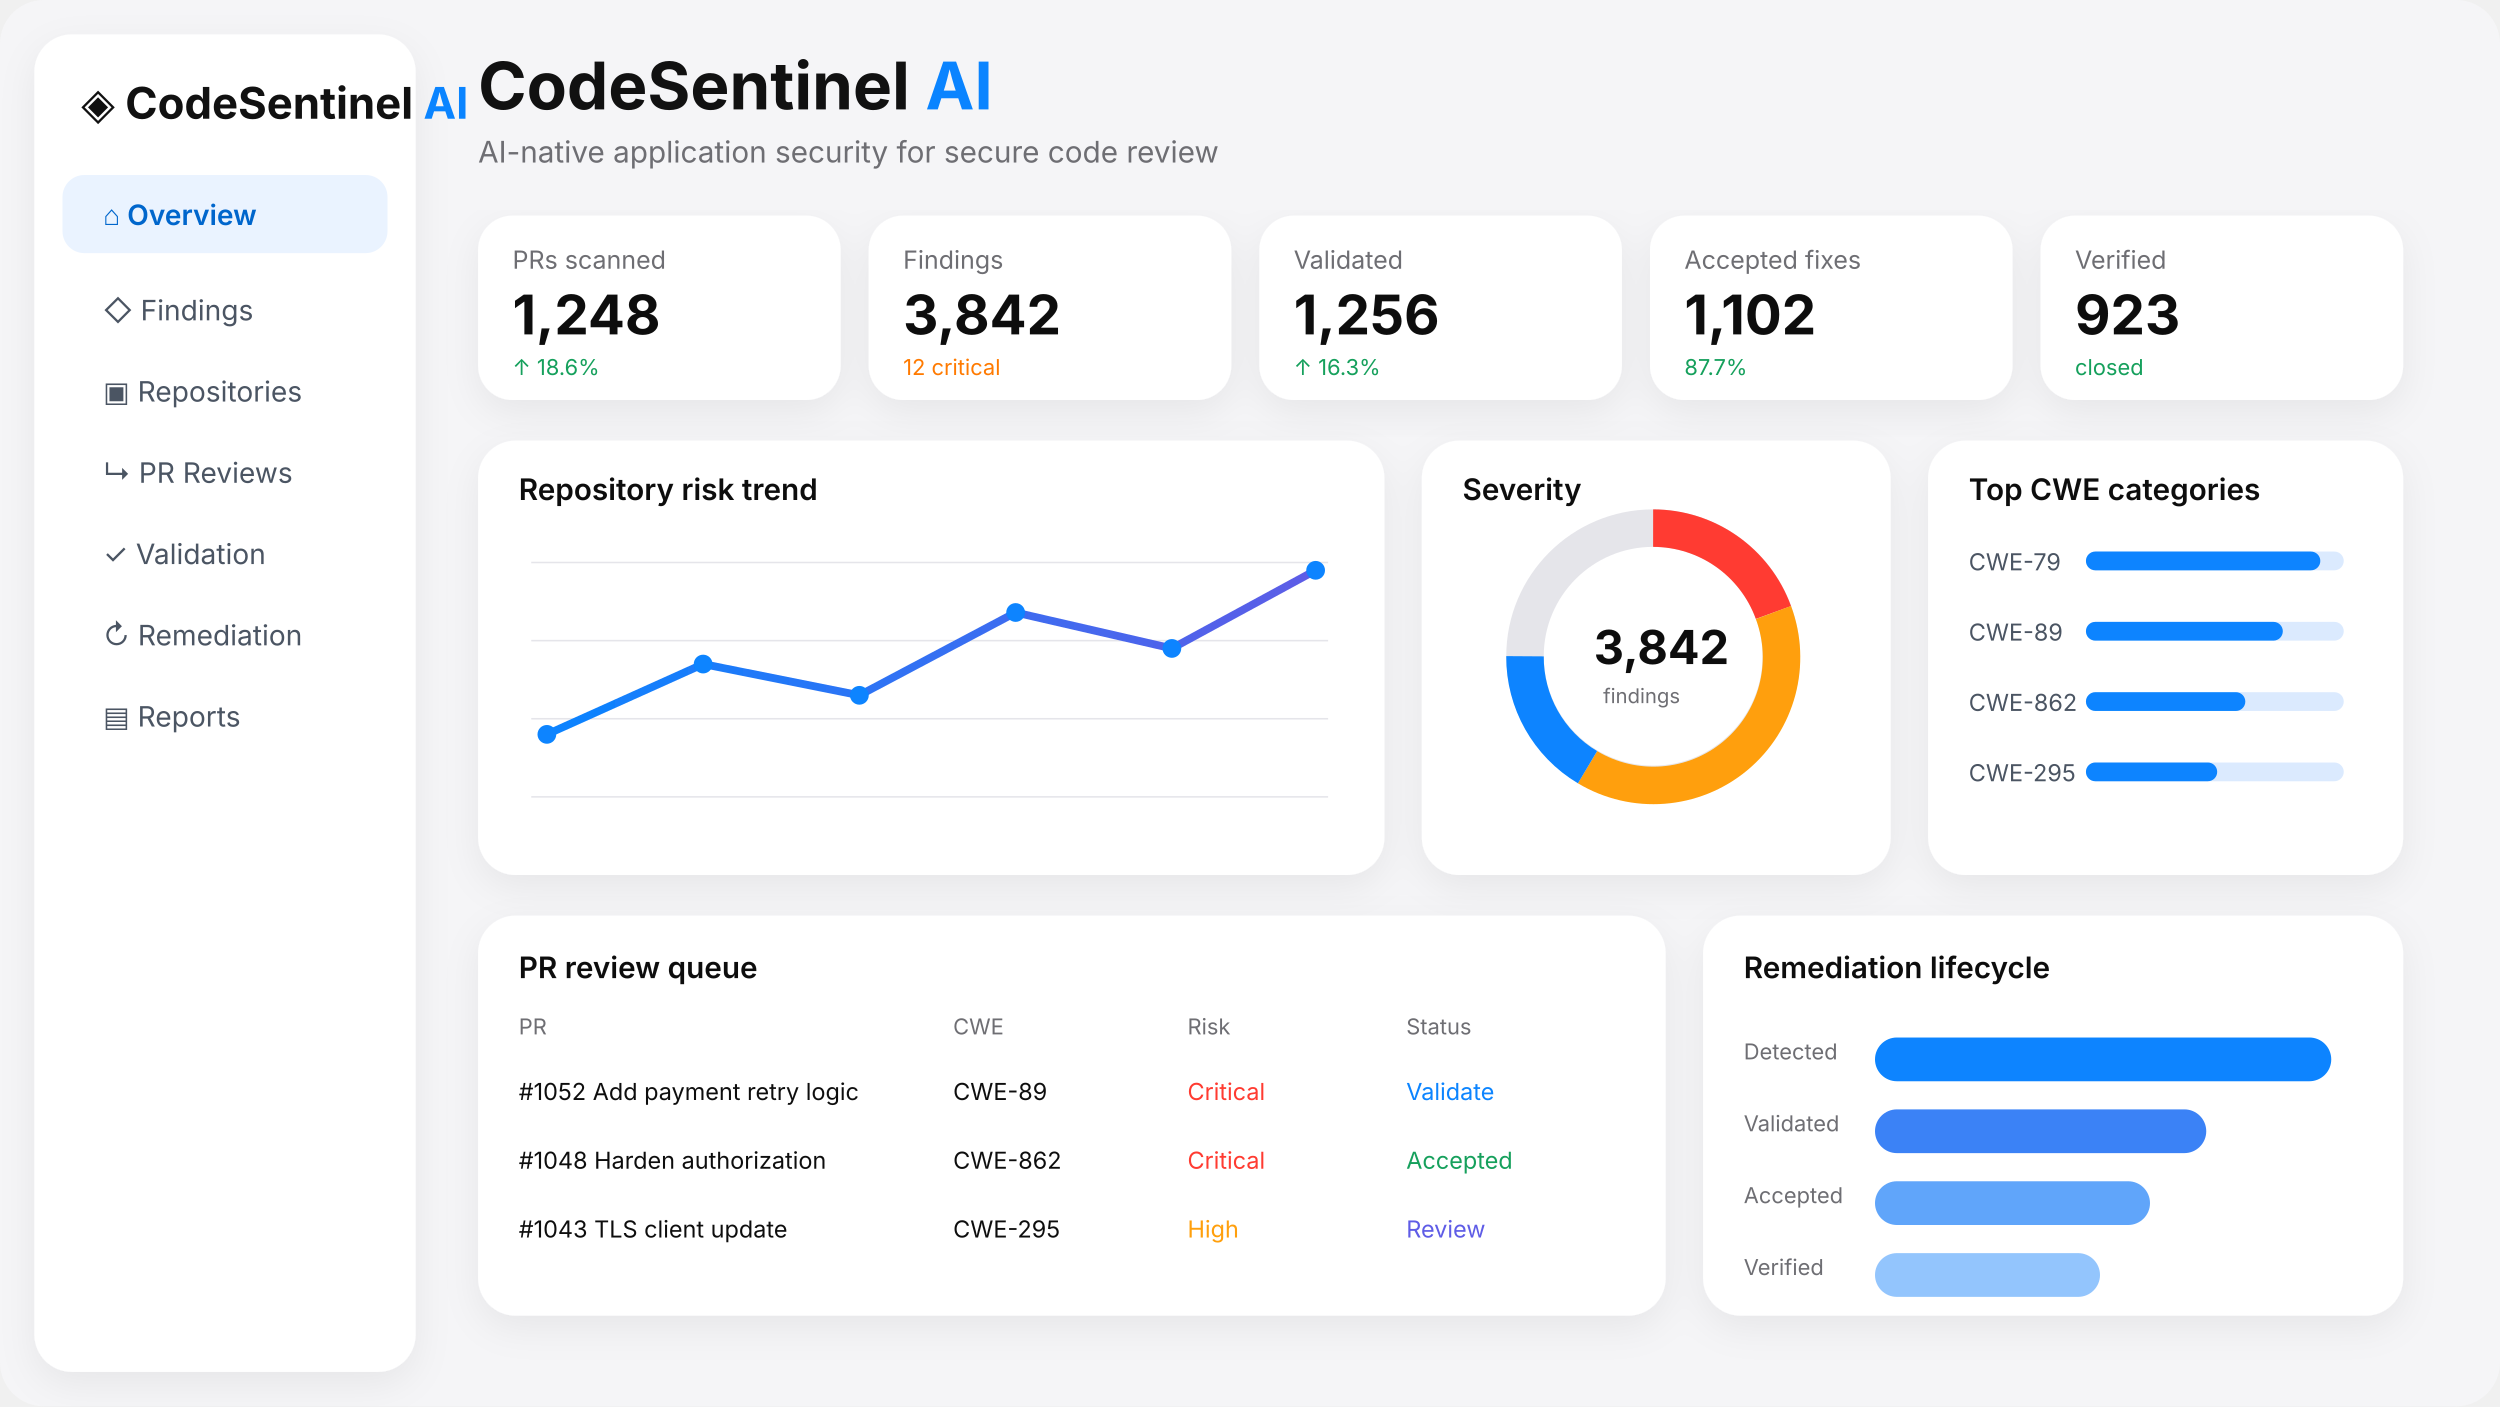
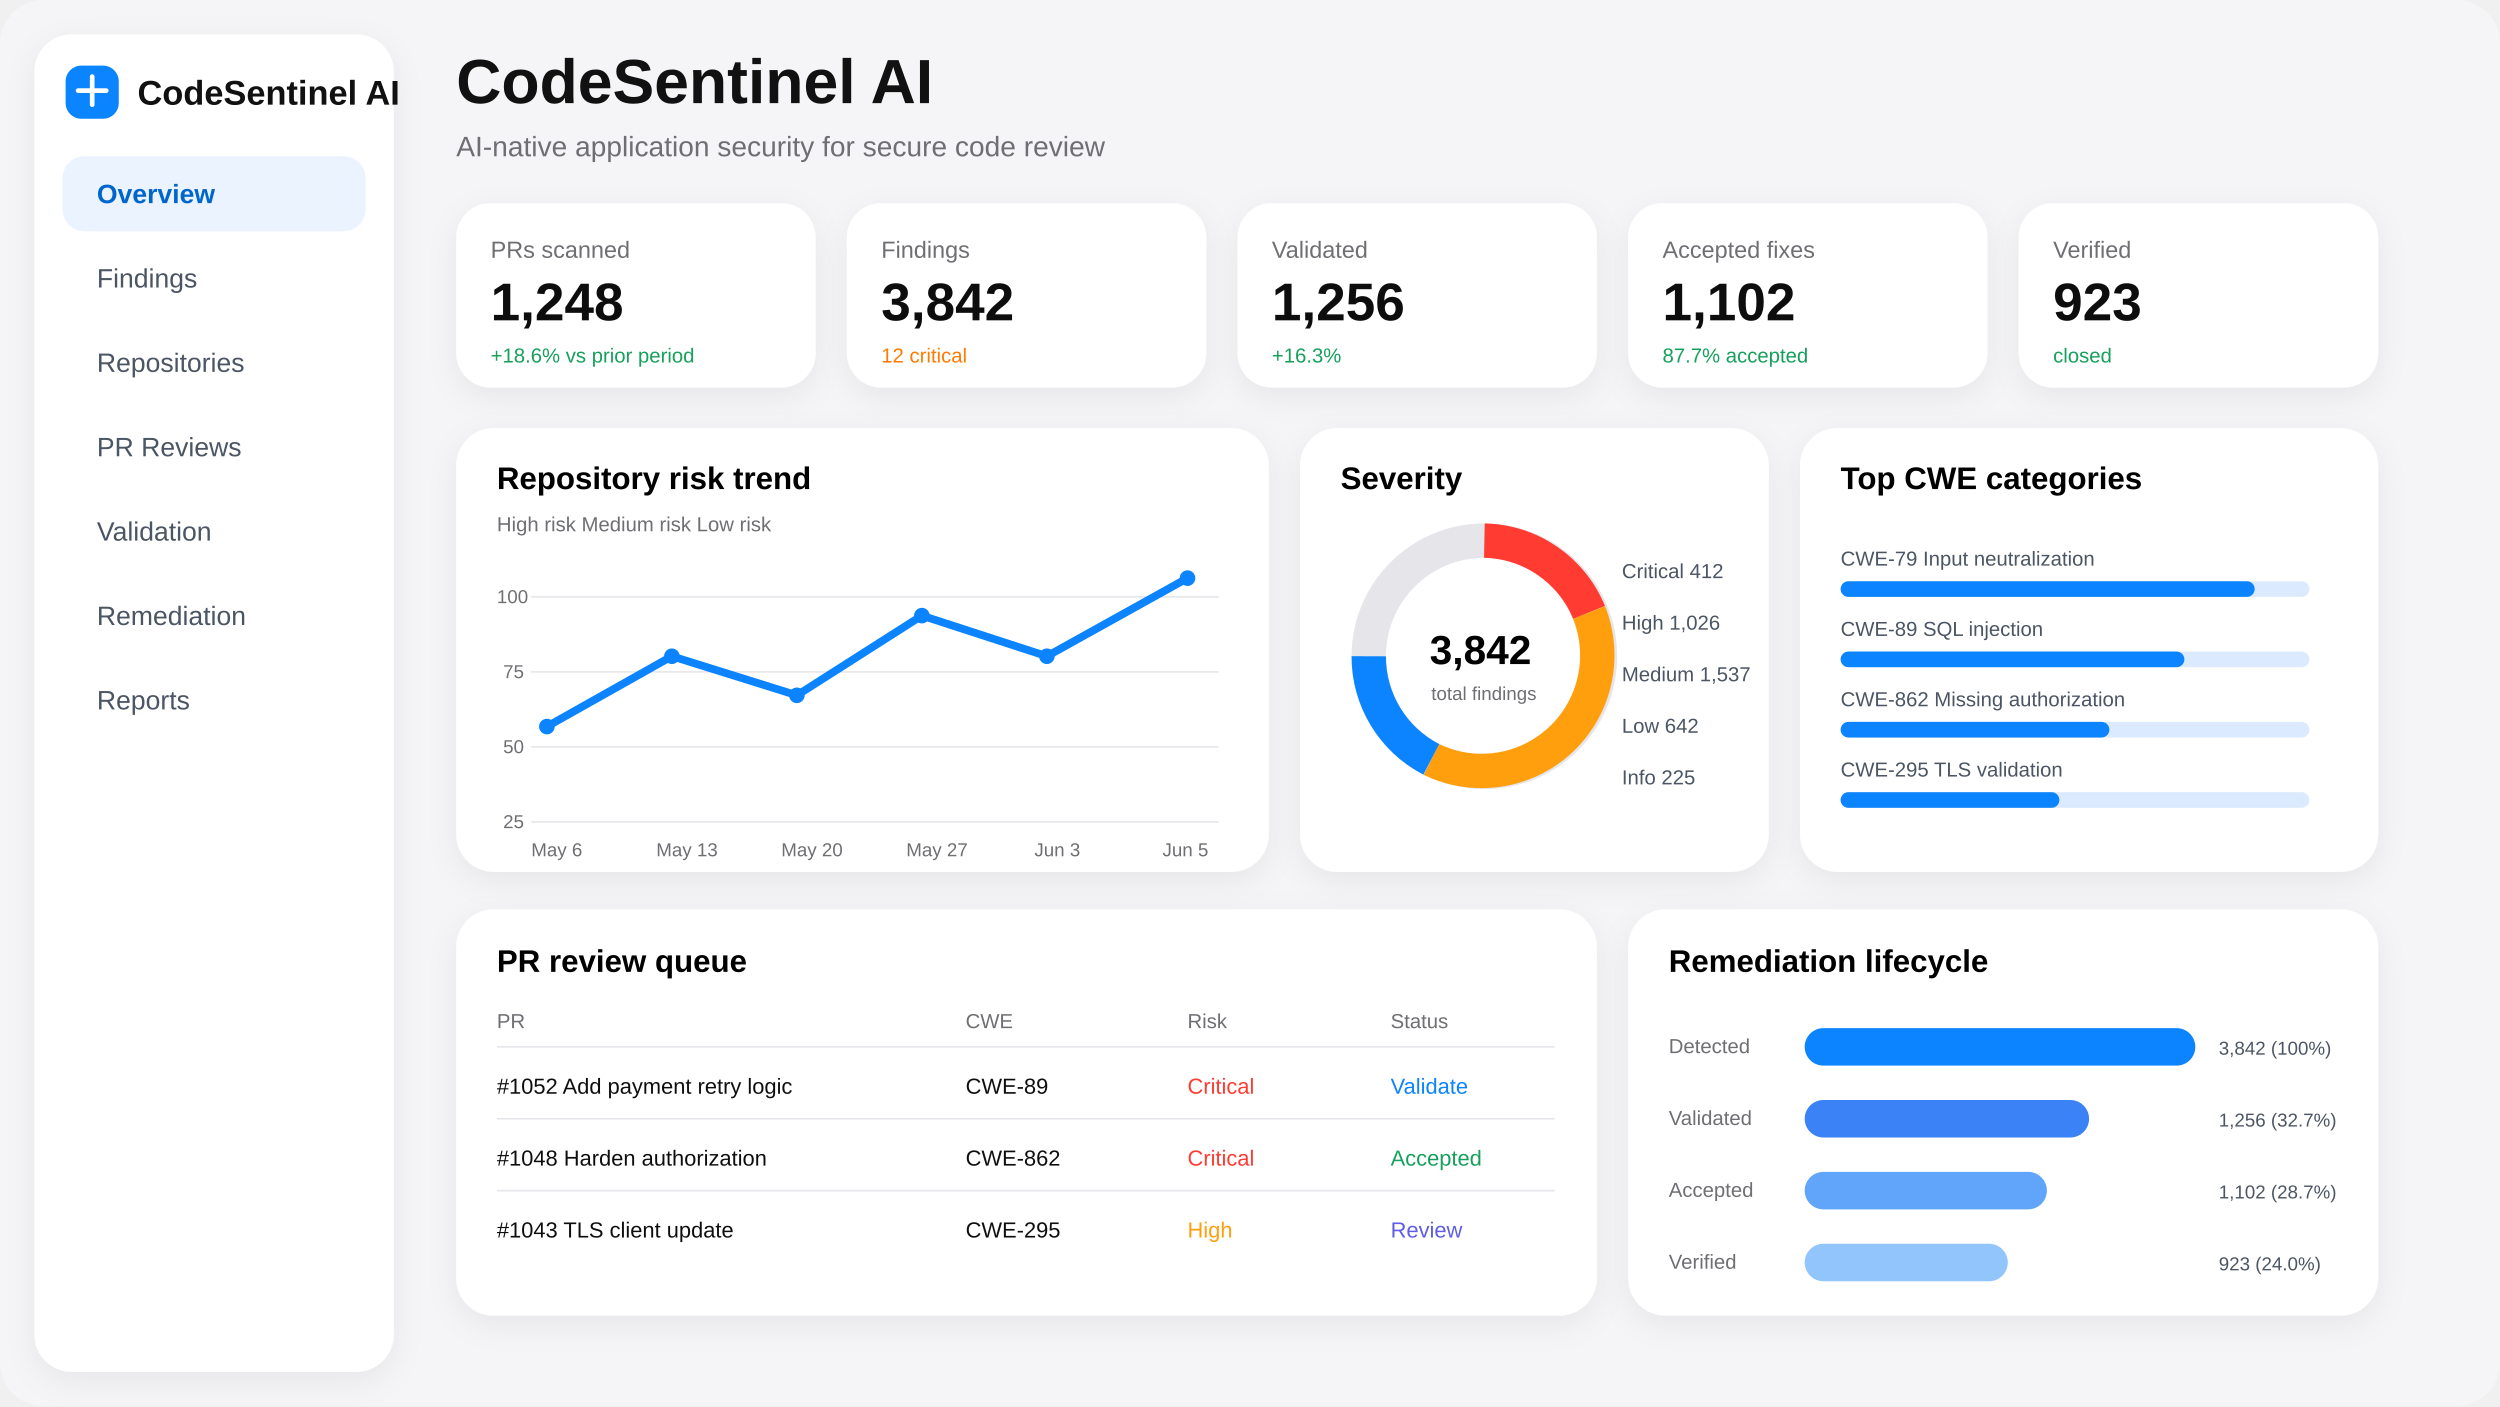
<svg xmlns="http://www.w3.org/2000/svg" width="1600" height="900" viewBox="0 0 1600 900">
  <defs>
-     <filter id="s" x="-10%" y="-10%" width="120%" height="130%">
-       <feDropShadow dx="0" dy="8" stdDeviation="12" flood-color="#000" flood-opacity=".06" />
+     <filter id="s" x="-20%" y="-20%" width="140%" height="160%">
+       <feDropShadow dx="0" dy="6" stdDeviation="10" flood-color="#000" flood-opacity=".06" />
    </filter>
-     <linearGradient id="g" x1="0" x2="1">
-       <stop stop-color="#0a84ff" />
-       <stop offset="1" stop-color="#5e5ce6" />
-     </linearGradient>
  </defs>
  <rect width="1600" height="900" rx="28" fill="#f5f5f7" />
-   <rect x="22" y="22" width="244" height="856" rx="24" fill="#fff" filter="url(#s)" />
-   <text x="52" y="76" font-family="Inter,Arial" font-size="28" font-weight="700" fill="#111">◈ CodeSentinel <tspan fill="#0a84ff">AI</tspan>
-   </text>
-   <g font-family="Inter,Arial" font-size="18" fill="#4b5563">
-     <rect x="40" y="112" width="208" height="50" rx="14" fill="#eaf3ff" />
-     <text x="66" y="144" fill="#0066cc" font-weight="600">⌂  Overview</text>
-     <text x="66" y="205">◇  Findings</text>
-     <text x="66" y="257">▣  Repositories</text>
-     <text x="66" y="309">↳  PR Reviews</text>
-     <text x="66" y="361">✓  Validation</text>
-     <text x="66" y="413">↻  Remediation</text>
-     <text x="66" y="465">▤  Reports</text>
+   <rect x="22" y="22" width="230" height="856" rx="24" fill="#fff" filter="url(#s)" />
+   <rect x="42" y="42" width="34" height="34" rx="10" fill="#0a84ff" />
+   <path d="M50 58h18M59 49v18" stroke="#fff" stroke-width="3" stroke-linecap="round" />
+   <text x="88" y="67" font-family="-apple-system,BlinkMacSystemFont,'Segoe UI',Arial,sans-serif" font-size="22" font-weight="700" fill="#111">CodeSentinel AI</text>
+   <text x="292" y="66" font-family="-apple-system,BlinkMacSystemFont,'Segoe UI',Arial,sans-serif" font-size="40" font-weight="700" fill="#111">CodeSentinel AI</text>
+   <text x="292" y="100" font-family="-apple-system,BlinkMacSystemFont,'Segoe UI',Arial,sans-serif" font-size="18" fill="#6e6e73">AI-native application security for secure code review</text>
+   <rect x="40" y="100" width="194" height="48" rx="14" fill="#eaf3ff" />
+   <text x="62" y="130" font-family="-apple-system,BlinkMacSystemFont,'Segoe UI',Arial,sans-serif" font-size="17" font-weight="600" fill="#0066cc">Overview</text>
+   <text x="62" y="184" font-family="-apple-system,BlinkMacSystemFont,'Segoe UI',Arial,sans-serif" font-size="17" fill="#4b5563">Findings</text>
+   <text x="62" y="238" font-family="-apple-system,BlinkMacSystemFont,'Segoe UI',Arial,sans-serif" font-size="17" fill="#4b5563">Repositories</text>
+   <text x="62" y="292" font-family="-apple-system,BlinkMacSystemFont,'Segoe UI',Arial,sans-serif" font-size="17" fill="#4b5563">PR Reviews</text>
+   <text x="62" y="346" font-family="-apple-system,BlinkMacSystemFont,'Segoe UI',Arial,sans-serif" font-size="17" fill="#4b5563">Validation</text>
+   <text x="62" y="400" font-family="-apple-system,BlinkMacSystemFont,'Segoe UI',Arial,sans-serif" font-size="17" fill="#4b5563">Remediation</text>
+   <text x="62" y="454" font-family="-apple-system,BlinkMacSystemFont,'Segoe UI',Arial,sans-serif" font-size="17" fill="#4b5563">Reports</text>
+   <g filter="url(#s)">
+     <rect x="292" y="130" width="230" height="118" rx="22" fill="#fff" />
+     <text x="314" y="165" font-family="-apple-system,BlinkMacSystemFont,'Segoe UI',Arial,sans-serif" font-size="15" fill="#6e6e73">PRs scanned</text>
+     <text x="314" y="205" font-family="-apple-system,BlinkMacSystemFont,'Segoe UI',Arial,sans-serif" font-size="34" font-weight="700" fill="#111">1,248</text>
+     <text x="314" y="232" font-family="-apple-system,BlinkMacSystemFont,'Segoe UI',Arial,sans-serif" font-size="13" fill="#15a05c">+18.6% vs prior period</text>
  </g>
-   <text x="306" y="70" font-family="Inter,Arial" font-size="42" font-weight="700" fill="#111">CodeSentinel <tspan fill="#0a84ff">AI</tspan>
-   </text>
-   <text x="306" y="104" font-family="Inter,Arial" font-size="19" fill="#6e6e73">AI-native application security for secure code review</text>
-   <g filter="url(#s)" font-family="Inter,Arial">
-     <g transform="translate(306 138)">
-       <rect width="232" height="118" rx="22" fill="#fff" />
-       <text x="22" y="34" font-size="16" fill="#6e6e73">PRs scanned</text>
-       <text x="22" y="76" font-size="35" font-weight="700" fill="#111">1,248</text>
-       <text x="22" y="102" font-size="14" fill="#15a05c">↑ 18.6%</text>
+   <g filter="url(#s)">
+     <rect x="542" y="130" width="230" height="118" rx="22" fill="#fff" />
+     <text x="564" y="165" font-family="-apple-system,BlinkMacSystemFont,'Segoe UI',Arial,sans-serif" font-size="15" fill="#6e6e73">Findings</text>
+     <text x="564" y="205" font-family="-apple-system,BlinkMacSystemFont,'Segoe UI',Arial,sans-serif" font-size="34" font-weight="700" fill="#111">3,842</text>
+     <text x="564" y="232" font-family="-apple-system,BlinkMacSystemFont,'Segoe UI',Arial,sans-serif" font-size="13" fill="#ff7a00">12 critical</text>
+   </g>
+   <g filter="url(#s)">
+     <rect x="792" y="130" width="230" height="118" rx="22" fill="#fff" />
+     <text x="814" y="165" font-family="-apple-system,BlinkMacSystemFont,'Segoe UI',Arial,sans-serif" font-size="15" fill="#6e6e73">Validated</text>
+     <text x="814" y="205" font-family="-apple-system,BlinkMacSystemFont,'Segoe UI',Arial,sans-serif" font-size="34" font-weight="700" fill="#111">1,256</text>
+     <text x="814" y="232" font-family="-apple-system,BlinkMacSystemFont,'Segoe UI',Arial,sans-serif" font-size="13" fill="#15a05c">+16.3%</text>
+   </g>
+   <g filter="url(#s)">
+     <rect x="1042" y="130" width="230" height="118" rx="22" fill="#fff" />
+     <text x="1064" y="165" font-family="-apple-system,BlinkMacSystemFont,'Segoe UI',Arial,sans-serif" font-size="15" fill="#6e6e73">Accepted fixes</text>
+     <text x="1064" y="205" font-family="-apple-system,BlinkMacSystemFont,'Segoe UI',Arial,sans-serif" font-size="34" font-weight="700" fill="#111">1,102</text>
+     <text x="1064" y="232" font-family="-apple-system,BlinkMacSystemFont,'Segoe UI',Arial,sans-serif" font-size="13" fill="#15a05c">87.7% accepted</text>
+   </g>
+   <g filter="url(#s)">
+     <rect x="1292" y="130" width="230" height="118" rx="22" fill="#fff" />
+     <text x="1314" y="165" font-family="-apple-system,BlinkMacSystemFont,'Segoe UI',Arial,sans-serif" font-size="15" fill="#6e6e73">Verified</text>
+     <text x="1314" y="205" font-family="-apple-system,BlinkMacSystemFont,'Segoe UI',Arial,sans-serif" font-size="34" font-weight="700" fill="#111">923</text>
+     <text x="1314" y="232" font-family="-apple-system,BlinkMacSystemFont,'Segoe UI',Arial,sans-serif" font-size="13" fill="#15a05c">closed</text>
+   </g>
+   <g filter="url(#s)">
+     <rect x="292" y="274" width="520" height="284" rx="24" fill="#fff" />
+     <text x="318" y="313" font-family="-apple-system,BlinkMacSystemFont,'Segoe UI',Arial,sans-serif" font-size="20" font-weight="600">Repository risk trend</text>
+     <text x="318" y="340" font-family="-apple-system,BlinkMacSystemFont,'Segoe UI',Arial,sans-serif" font-size="13" fill="#6e6e73">High risk   Medium risk   Low risk</text>
+     <g stroke="#e5e5ea">
+       <path d="M340 382H780M340 430H780M340 478H780M340 526H780" />
    </g>
-     <g transform="translate(556 138)">
-       <rect width="232" height="118" rx="22" fill="#fff" />
-       <text x="22" y="34" font-size="16" fill="#6e6e73">Findings</text>
-       <text x="22" y="76" font-size="35" font-weight="700" fill="#111">3,842</text>
-       <text x="22" y="102" font-size="14" fill="#ff7a00">12 critical</text>
+     <g fill="#6e6e73" font-family="-apple-system,BlinkMacSystemFont,'Segoe UI',Arial,sans-serif" font-size="12">
+       <text x="318" y="386">100</text>
+       <text x="322" y="434">75</text>
+       <text x="322" y="482">50</text>
+       <text x="322" y="530">25</text>
    </g>
-     <g transform="translate(806 138)">
-       <rect width="232" height="118" rx="22" fill="#fff" />
-       <text x="22" y="34" font-size="16" fill="#6e6e73">Validated</text>
-       <text x="22" y="76" font-size="35" font-weight="700" fill="#111">1,256</text>
-       <text x="22" y="102" font-size="14" fill="#15a05c">↑ 16.3%</text>
+     <polyline points="350,465 430,420 510,445 590,394 670,420 760,370" fill="none" stroke="#0a84ff" stroke-width="5" stroke-linecap="round" />
+     <g fill="#0a84ff">
+       <circle cx="350" cy="465" r="5" />
+       <circle cx="430" cy="420" r="5" />
+       <circle cx="510" cy="445" r="5" />
+       <circle cx="590" cy="394" r="5" />
+       <circle cx="670" cy="420" r="5" />
+       <circle cx="760" cy="370" r="5" />
    </g>
-     <g transform="translate(1056 138)">
-       <rect width="232" height="118" rx="22" fill="#fff" />
-       <text x="22" y="34" font-size="16" fill="#6e6e73">Accepted fixes</text>
-       <text x="22" y="76" font-size="35" font-weight="700" fill="#111">1,102</text>
-       <text x="22" y="102" font-size="14" fill="#15a05c">87.7%</text>
-     </g>
-     <g transform="translate(1306 138)">
-       <rect width="232" height="118" rx="22" fill="#fff" />
-       <text x="22" y="34" font-size="16" fill="#6e6e73">Verified</text>
-       <text x="22" y="76" font-size="35" font-weight="700" fill="#111">923</text>
-       <text x="22" y="102" font-size="14" fill="#15a05c">closed</text>
+     <g fill="#6e6e73" font-family="-apple-system,BlinkMacSystemFont,'Segoe UI',Arial,sans-serif" font-size="12">
+       <text x="340" y="548">May 6</text>
+       <text x="420" y="548">May 13</text>
+       <text x="500" y="548">May 20</text>
+       <text x="580" y="548">May 27</text>
+       <text x="662" y="548">Jun 3</text>
+       <text x="744" y="548">Jun 5</text>
    </g>
  </g>
-   <g filter="url(#s)" font-family="Inter,Arial">
-     <rect x="306" y="282" width="580" height="278" rx="24" fill="#fff" />
-     <text x="332" y="320" font-size="19" font-weight="600" fill="#111">Repository risk trend</text>
-     <g stroke="#e5e5ea">
-       <path d="M340 360H850M340 410H850M340 460H850M340 510H850" />
-     </g>
-     <polyline points="350,470 450,425 550,445 650,392 750,415 842,365" fill="none" stroke="url(#g)" stroke-width="5" stroke-linecap="round" />
-     <g fill="#0a84ff">
-       <circle cx="350" cy="470" r="6" />
-       <circle cx="450" cy="425" r="6" />
-       <circle cx="550" cy="445" r="6" />
-       <circle cx="650" cy="392" r="6" />
-       <circle cx="750" cy="415" r="6" />
-       <circle cx="842" cy="365" r="6" />
-     </g>
-     <rect x="910" y="282" width="300" height="278" rx="24" fill="#fff" />
-     <text x="936" y="320" font-size="19" font-weight="600" fill="#111">Severity</text>
-     <circle cx="1058" cy="420" r="82" fill="none" stroke="#e5e5ea" stroke-width="24" />
-     <path d="M1058 338 A82 82 0 0 1 1135 392" fill="none" stroke="#ff3b30" stroke-width="24" />
-     <path d="M1135 392 A82 82 0 0 1 1016 491" fill="none" stroke="#ff9f0a" stroke-width="24" />
-     <path d="M1016 491 A82 82 0 0 1 976 420" fill="none" stroke="#0a84ff" stroke-width="24" />
-     <text x="1020" y="425" font-size="30" font-weight="700" fill="#111">3,842</text>
-     <text x="1026" y="450" font-size="13" fill="#6e6e73">findings</text>
-     <rect x="1234" y="282" width="304" height="278" rx="24" fill="#fff" />
-     <text x="1260" y="320" font-size="19" font-weight="600" fill="#111">Top CWE categories</text>
-     <g font-size="15" fill="#4b5563">
-       <text x="1260" y="365">CWE-79</text>
-       <rect x="1335" y="353" width="165" height="12" rx="6" fill="#dbeafe" />
-       <rect x="1335" y="353" width="150" height="12" rx="6" fill="#0a84ff" />
-       <text x="1260" y="410">CWE-89</text>
-       <rect x="1335" y="398" width="165" height="12" rx="6" fill="#dbeafe" />
-       <rect x="1335" y="398" width="126" height="12" rx="6" fill="#0a84ff" />
-       <text x="1260" y="455">CWE-862</text>
-       <rect x="1335" y="443" width="165" height="12" rx="6" fill="#dbeafe" />
-       <rect x="1335" y="443" width="102" height="12" rx="6" fill="#0a84ff" />
-       <text x="1260" y="500">CWE-295</text>
-       <rect x="1335" y="488" width="165" height="12" rx="6" fill="#dbeafe" />
-       <rect x="1335" y="488" width="84" height="12" rx="6" fill="#0a84ff" />
+   <g filter="url(#s)">
+     <rect x="832" y="274" width="300" height="284" rx="24" fill="#fff" />
+     <text x="858" y="313" font-family="-apple-system,BlinkMacSystemFont,'Segoe UI',Arial,sans-serif" font-size="20" font-weight="600">Severity</text>
+     <circle cx="950" cy="420" r="74" fill="none" stroke="#e5e5ea" stroke-width="22" />
+     <path d="M950 346 A74 74 0 0 1 1017 392" fill="none" stroke="#ff3b30" stroke-width="22" />
+     <path d="M1017 392 A74 74 0 0 1 916 486" fill="none" stroke="#ff9f0a" stroke-width="22" />
+     <path d="M916 486 A74 74 0 0 1 876 420" fill="none" stroke="#0a84ff" stroke-width="22" />
+     <text x="915" y="425" font-family="-apple-system,BlinkMacSystemFont,'Segoe UI',Arial,sans-serif" font-size="26" font-weight="700">3,842</text>
+     <text x="916" y="448" font-family="-apple-system,BlinkMacSystemFont,'Segoe UI',Arial,sans-serif" font-size="12" fill="#6e6e73">total findings</text>
+     <g font-family="-apple-system,BlinkMacSystemFont,'Segoe UI',Arial,sans-serif" font-size="13" fill="#4b5563">
+       <text x="1038" y="370">Critical  412</text>
+       <text x="1038" y="403">High     1,026</text>
+       <text x="1038" y="436">Medium   1,537</text>
+       <text x="1038" y="469">Low        642</text>
+       <text x="1038" y="502">Info       225</text>
    </g>
  </g>
-   <g filter="url(#s)" font-family="Inter,Arial">
-     <rect x="306" y="586" width="760" height="256" rx="24" fill="#fff" />
-     <text x="332" y="626" font-size="19" font-weight="600" fill="#111">PR review queue</text>
-     <g font-size="14" fill="#6e6e73">
-       <text x="332" y="662">PR</text>
-       <text x="610" y="662">CWE</text>
-       <text x="760" y="662">Risk</text>
-       <text x="900" y="662">Status</text>
+   <g filter="url(#s)">
+     <rect x="1152" y="274" width="370" height="284" rx="24" fill="#fff" />
+     <text x="1178" y="313" font-family="-apple-system,BlinkMacSystemFont,'Segoe UI',Arial,sans-serif" font-size="20" font-weight="600">Top CWE categories</text>
+     <g font-family="-apple-system,BlinkMacSystemFont,'Segoe UI',Arial,sans-serif" font-size="13" fill="#4b5563">
+       <text x="1178" y="362">CWE-79  Input neutralization</text>
+       <text x="1178" y="407">CWE-89  SQL injection</text>
+       <text x="1178" y="452">CWE-862 Missing authorization</text>
+       <text x="1178" y="497">CWE-295 TLS validation</text>
    </g>
-     <g font-size="15" fill="#111">
-       <text x="332" y="704">#1052  Add payment retry logic</text>
-       <text x="610" y="704">CWE-89</text>
-       <text x="760" y="704" fill="#ff3b30">Critical</text>
-       <text x="900" y="704" fill="#0a84ff">Validate</text>
-       <text x="332" y="748">#1048  Harden authorization</text>
-       <text x="610" y="748">CWE-862</text>
-       <text x="760" y="748" fill="#ff3b30">Critical</text>
-       <text x="900" y="748" fill="#15a05c">Accepted</text>
-       <text x="332" y="792">#1043  TLS client update</text>
-       <text x="610" y="792">CWE-295</text>
+     <g fill="#dbeafe">
+       <rect x="1178" y="372" width="300" height="10" rx="5" />
+       <rect x="1178" y="417" width="300" height="10" rx="5" />
+       <rect x="1178" y="462" width="300" height="10" rx="5" />
+       <rect x="1178" y="507" width="300" height="10" rx="5" />
+     </g>
+     <g fill="#0a84ff">
+       <rect x="1178" y="372" width="265" height="10" rx="5" />
+       <rect x="1178" y="417" width="220" height="10" rx="5" />
+       <rect x="1178" y="462" width="172" height="10" rx="5" />
+       <rect x="1178" y="507" width="140" height="10" rx="5" />
+     </g>
+   </g>
+   <g filter="url(#s)">
+     <rect x="292" y="582" width="730" height="260" rx="24" fill="#fff" />
+     <text x="318" y="622" font-family="-apple-system,BlinkMacSystemFont,'Segoe UI',Arial,sans-serif" font-size="20" font-weight="600">PR review queue</text>
+     <g font-family="-apple-system,BlinkMacSystemFont,'Segoe UI',Arial,sans-serif" font-size="13" fill="#6e6e73">
+       <text x="318" y="658">PR</text>
+       <text x="618" y="658">CWE</text>
+       <text x="760" y="658">Risk</text>
+       <text x="890" y="658">Status</text>
+     </g>
+     <path d="M318 670H995M318 716H995M318 762H995" stroke="#e5e5ea" />
+     <g font-family="-apple-system,BlinkMacSystemFont,'Segoe UI',Arial,sans-serif" font-size="14" fill="#111">
+       <text x="318" y="700">#1052  Add payment retry logic</text>
+       <text x="618" y="700">CWE-89</text>
+       <text x="760" y="700" fill="#ff3b30">Critical</text>
+       <text x="890" y="700" fill="#0a84ff">Validate</text>
+       <text x="318" y="746">#1048  Harden authorization</text>
+       <text x="618" y="746">CWE-862</text>
+       <text x="760" y="746" fill="#ff3b30">Critical</text>
+       <text x="890" y="746" fill="#15a05c">Accepted</text>
+       <text x="318" y="792">#1043  TLS client update</text>
+       <text x="618" y="792">CWE-295</text>
      <text x="760" y="792" fill="#ff9f0a">High</text>
-       <text x="900" y="792" fill="#5e5ce6">Review</text>
+       <text x="890" y="792" fill="#5e5ce6">Review</text>
    </g>
-     <rect x="1090" y="586" width="448" height="256" rx="24" fill="#fff" />
-     <text x="1116" y="626" font-size="19" font-weight="600" fill="#111">Remediation lifecycle</text>
-     <text x="1116" y="678" font-size="14" fill="#6e6e73">Detected</text>
-     <rect x="1200" y="664" width="292" height="28" rx="14" fill="#0a84ff" />
-     <text x="1116" y="724" font-size="14" fill="#6e6e73">Validated</text>
-     <rect x="1200" y="710" width="212" height="28" rx="14" fill="#3b82f6" />
-     <text x="1116" y="770" font-size="14" fill="#6e6e73">Accepted</text>
-     <rect x="1200" y="756" width="176" height="28" rx="14" fill="#60a5fa" />
-     <text x="1116" y="816" font-size="14" fill="#6e6e73">Verified</text>
-     <rect x="1200" y="802" width="144" height="28" rx="14" fill="#93c5fd" />
+   </g>
+   <g filter="url(#s)">
+     <rect x="1042" y="582" width="480" height="260" rx="24" fill="#fff" />
+     <text x="1068" y="622" font-family="-apple-system,BlinkMacSystemFont,'Segoe UI',Arial,sans-serif" font-size="20" font-weight="600">Remediation lifecycle</text>
+     <g font-family="-apple-system,BlinkMacSystemFont,'Segoe UI',Arial,sans-serif" font-size="13" fill="#6e6e73">
+       <text x="1068" y="674">Detected</text>
+       <text x="1068" y="720">Validated</text>
+       <text x="1068" y="766">Accepted</text>
+       <text x="1068" y="812">Verified</text>
+     </g>
+     <g>
+       <rect x="1155" y="658" width="250" height="24" rx="12" fill="#0a84ff" />
+       <rect x="1155" y="704" width="182" height="24" rx="12" fill="#3b82f6" />
+       <rect x="1155" y="750" width="155" height="24" rx="12" fill="#60a5fa" />
+       <rect x="1155" y="796" width="130" height="24" rx="12" fill="#93c5fd" />
+     </g>
+     <g font-family="-apple-system,BlinkMacSystemFont,'Segoe UI',Arial,sans-serif" font-size="12" fill="#4b5563">
+       <text x="1420" y="675">3,842 (100%)</text>
+       <text x="1420" y="721">1,256 (32.7%)</text>
+       <text x="1420" y="767">1,102 (28.7%)</text>
+       <text x="1420" y="813">923 (24.0%)</text>
+     </g>
  </g>
</svg>
